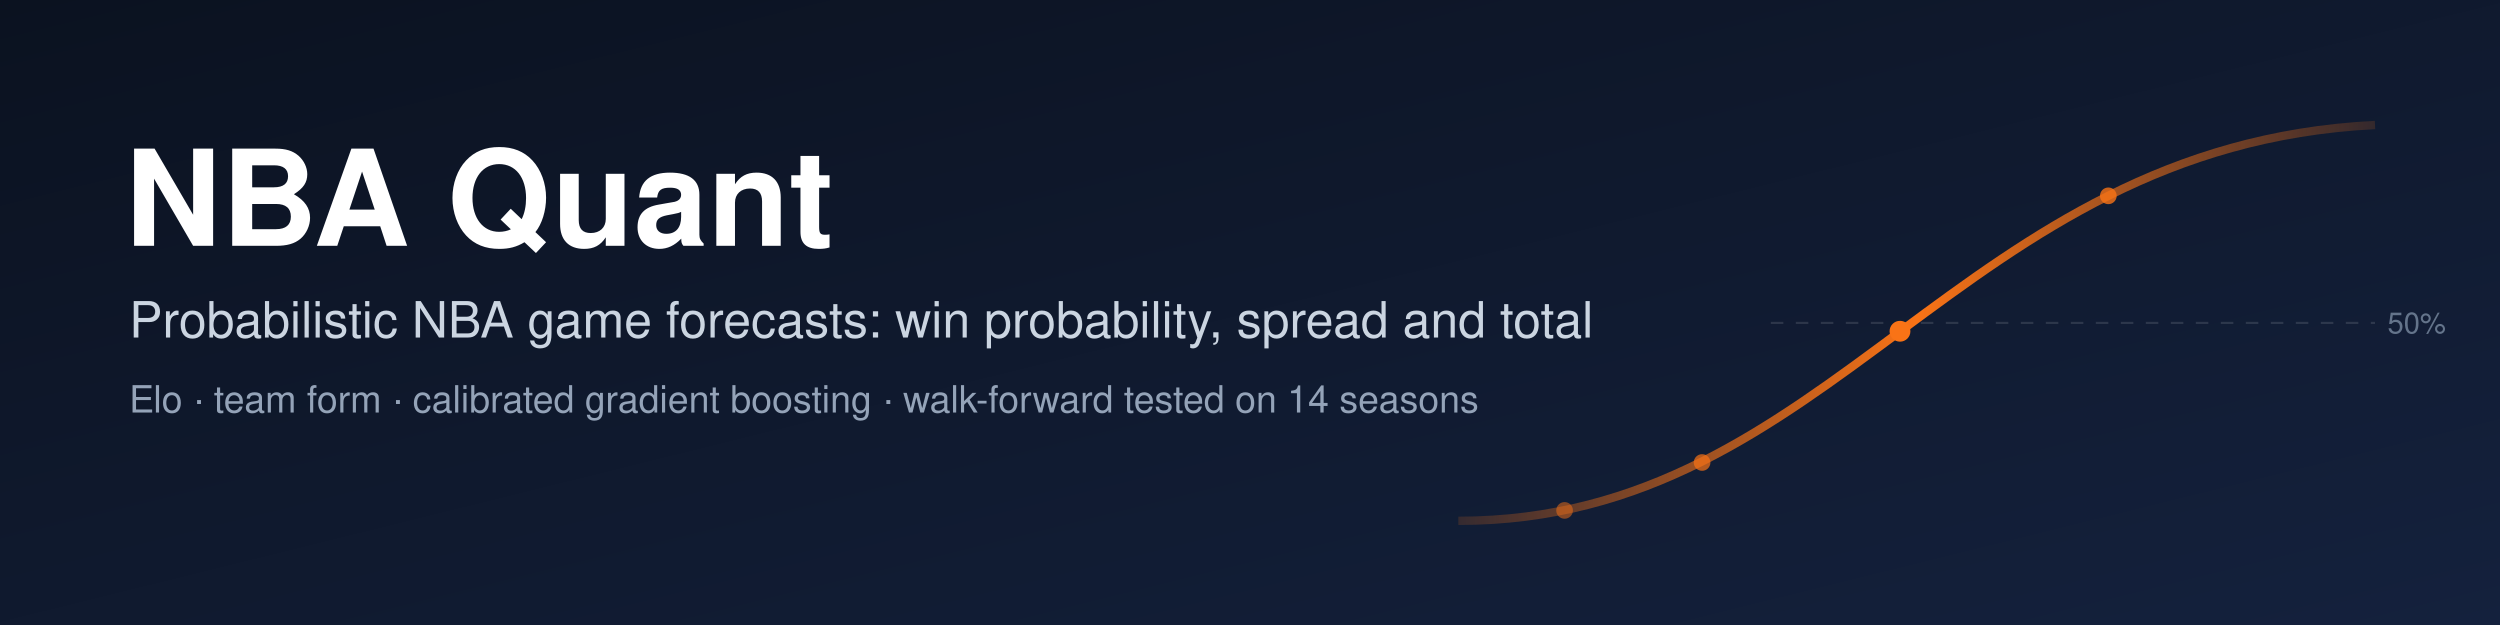
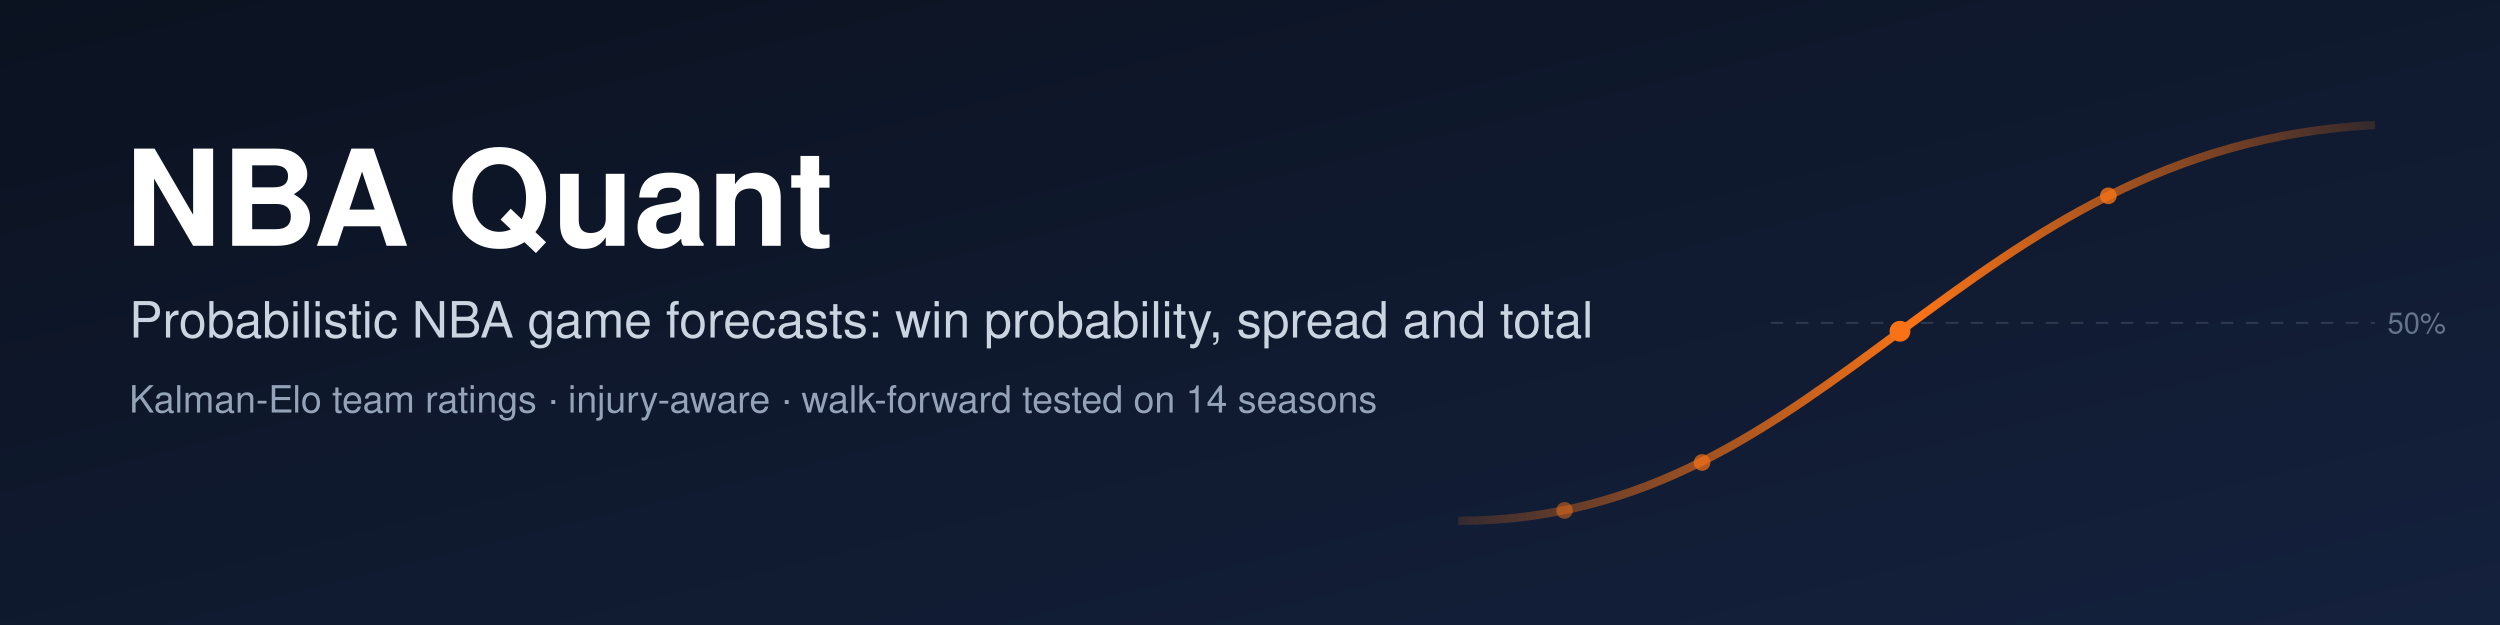
<svg xmlns="http://www.w3.org/2000/svg" width="1200" height="300" viewBox="0 0 1200 300" role="img" aria-label="NBA Quant: probabilistic NBA game forecasts">
  <defs>
    <linearGradient id="bg" x1="0" y1="0" x2="1" y2="1">
      <stop offset="0" stop-color="#0b1220" />
      <stop offset="1" stop-color="#14213d" />
    </linearGradient>
    <linearGradient id="curve" x1="0" y1="0" x2="1" y2="0">
      <stop offset="0" stop-color="#f97316" stop-opacity="0.15" />
      <stop offset="0.5" stop-color="#f97316" />
      <stop offset="1" stop-color="#f97316" stop-opacity="0.15" />
    </linearGradient>
  </defs>
  <rect width="1200" height="300" fill="url(#bg)" />
  <line x1="850" y1="155" x2="1140" y2="155" stroke="#ffffff" stroke-opacity="0.12" stroke-dasharray="6 6" />
  <text x="1146" y="160" fill="#64748b" font-family="Segoe UI, Helvetica, Arial, sans-serif" font-size="14">50%</text>
  <path d="M700 250 C 880 250, 940 70, 1140 60" fill="none" stroke="url(#curve)" stroke-width="4" />
  <g fill="#f97316">
    <circle cx="751" cy="245" r="4" fill-opacity="0.5" />
    <circle cx="817" cy="222" r="4" fill-opacity="0.7" />
    <circle cx="912" cy="159" r="5" />
    <circle cx="1012" cy="94" r="4" fill-opacity="0.8" />
  </g>
  <text x="60" y="118" fill="#ffffff" font-family="Segoe UI, Helvetica, Arial, sans-serif" font-size="64" font-weight="700">NBA Quant</text>
  <text x="62" y="162" fill="#cbd5e1" font-family="Segoe UI, Helvetica, Arial, sans-serif" font-size="24">Probabilistic NBA game forecasts: win probability, spread and total</text>
-   <text x="62" y="198" fill="#94a3b8" font-family="Segoe UI, Helvetica, Arial, sans-serif" font-size="18">Elo · team form · calibrated gradient boosting · walk-forward tested on 14 seasons</text>
+   <text x="62" y="198" fill="#94a3b8" font-family="Segoe UI, Helvetica, Arial, sans-serif" font-size="18">Kalman-Elo team ratings · injury-aware · walk-forward tested on 14 seasons</text>
</svg>
